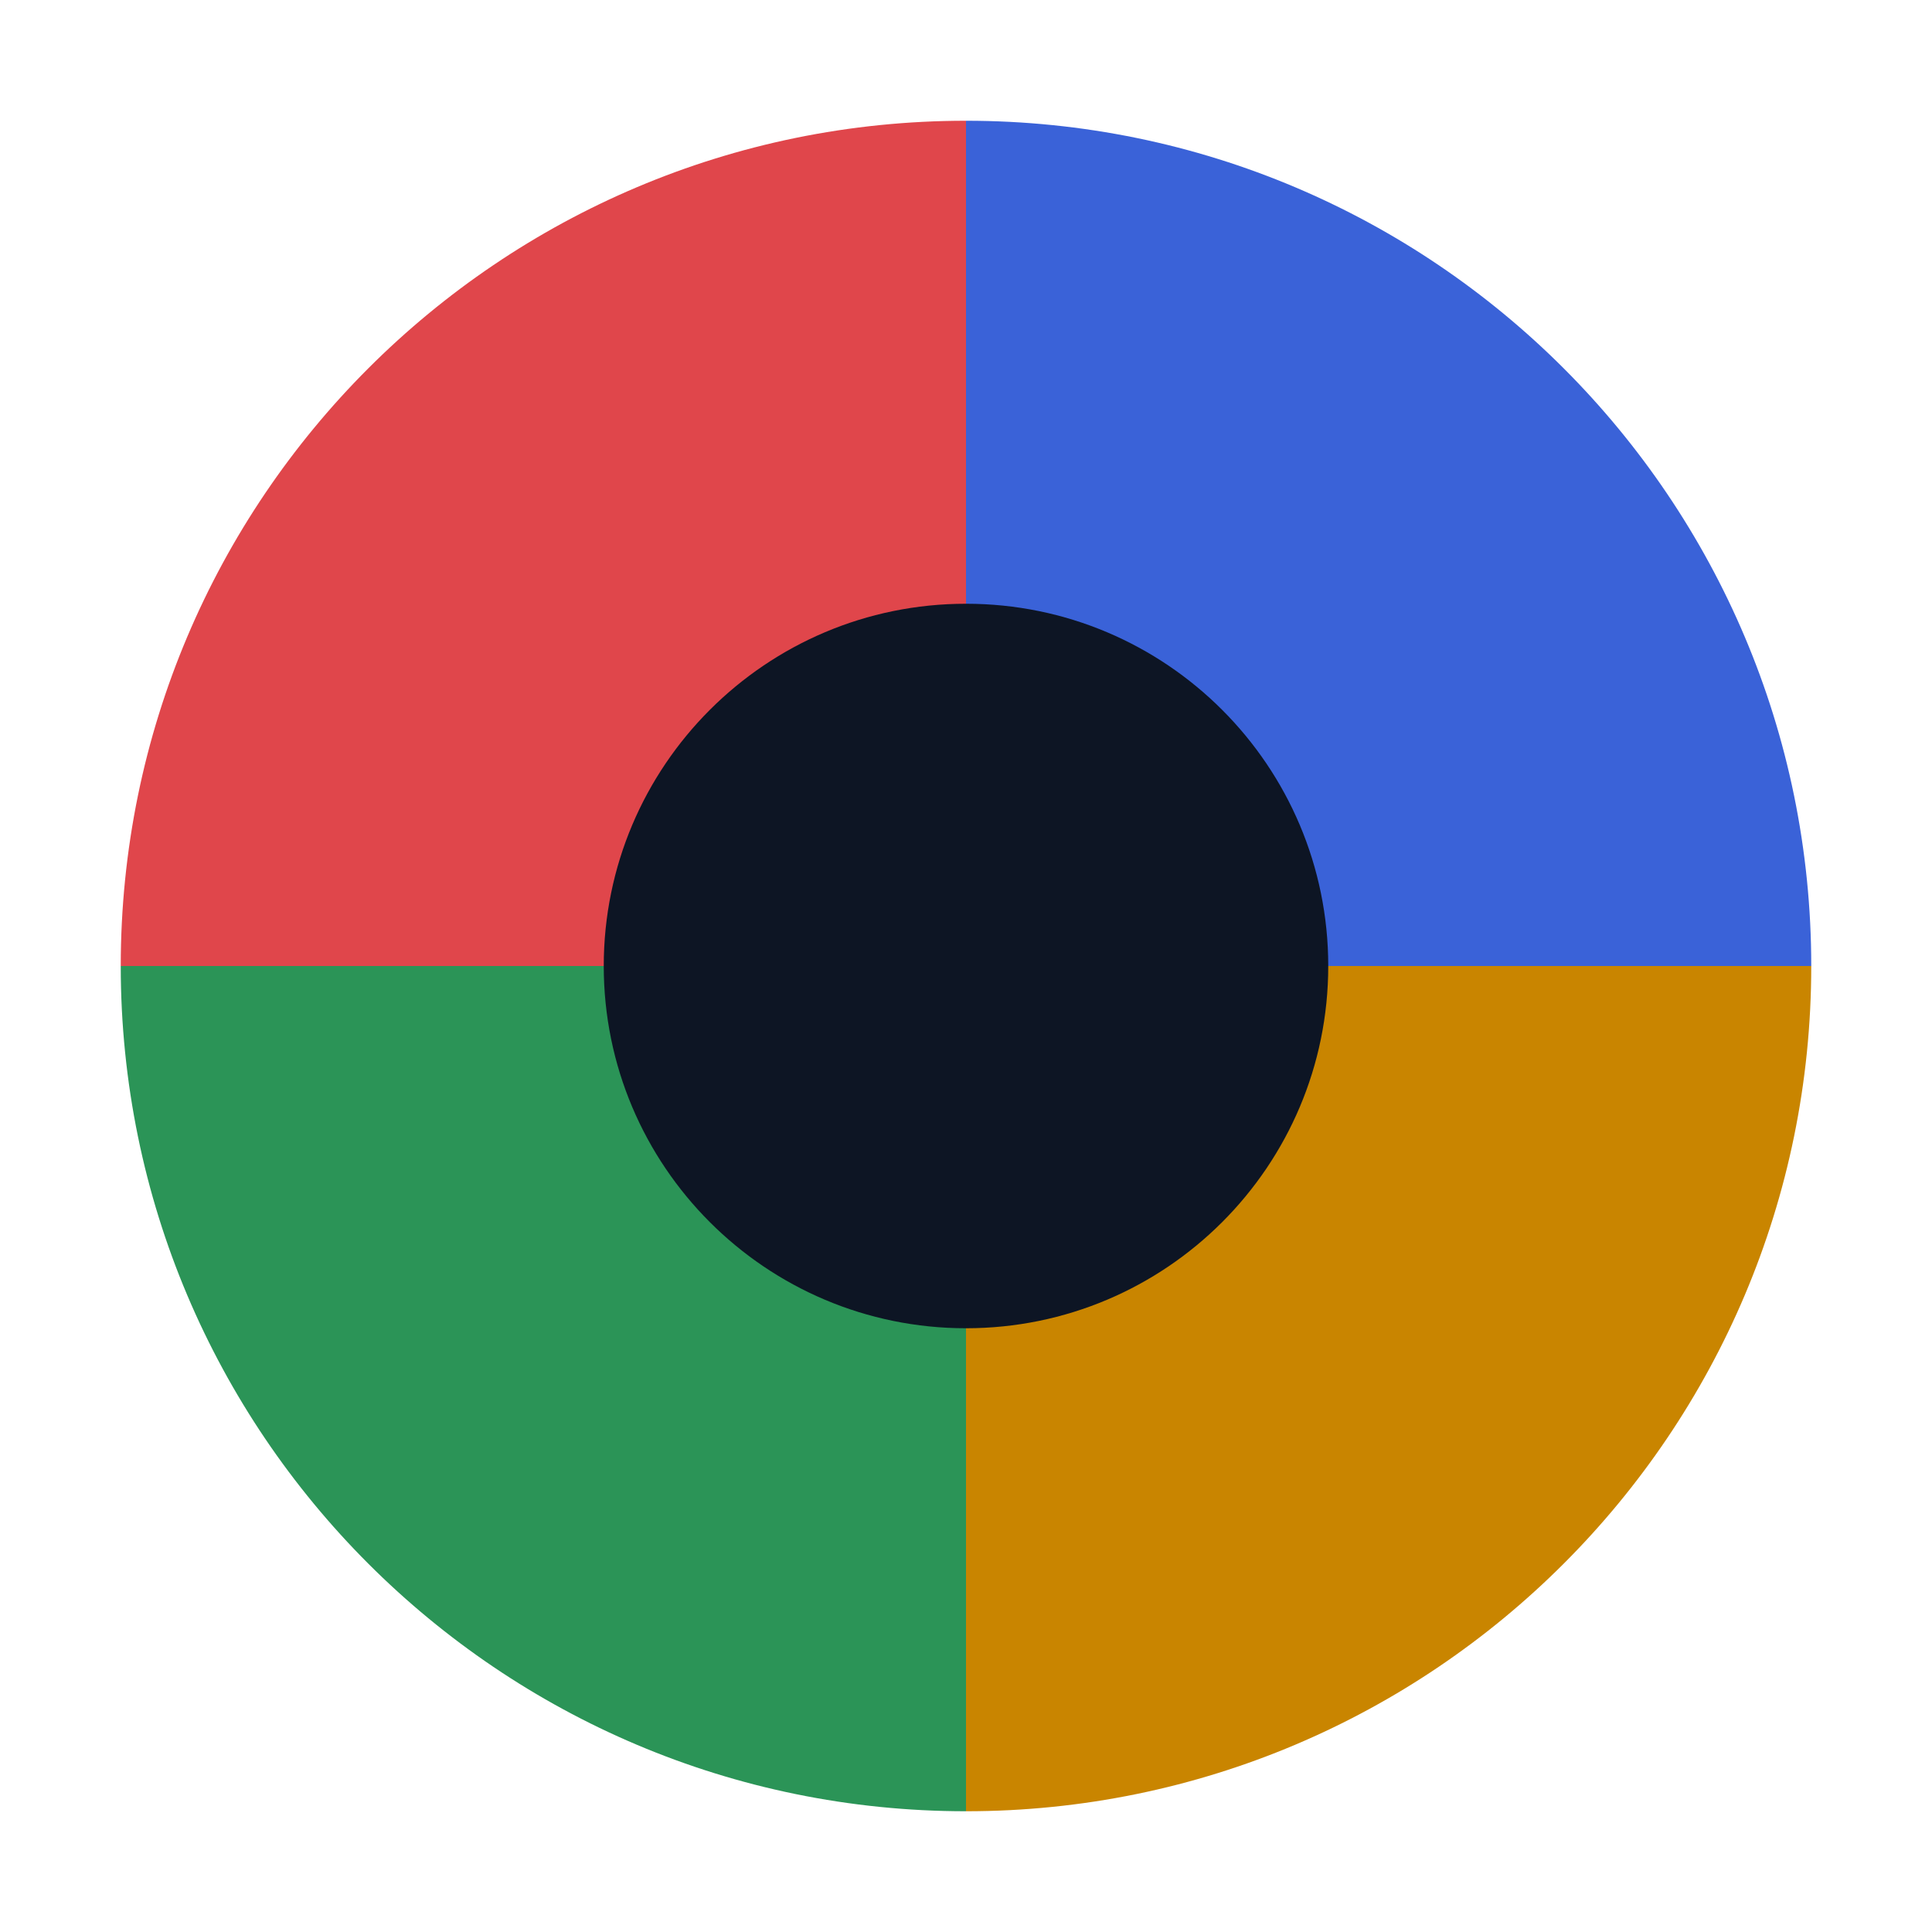
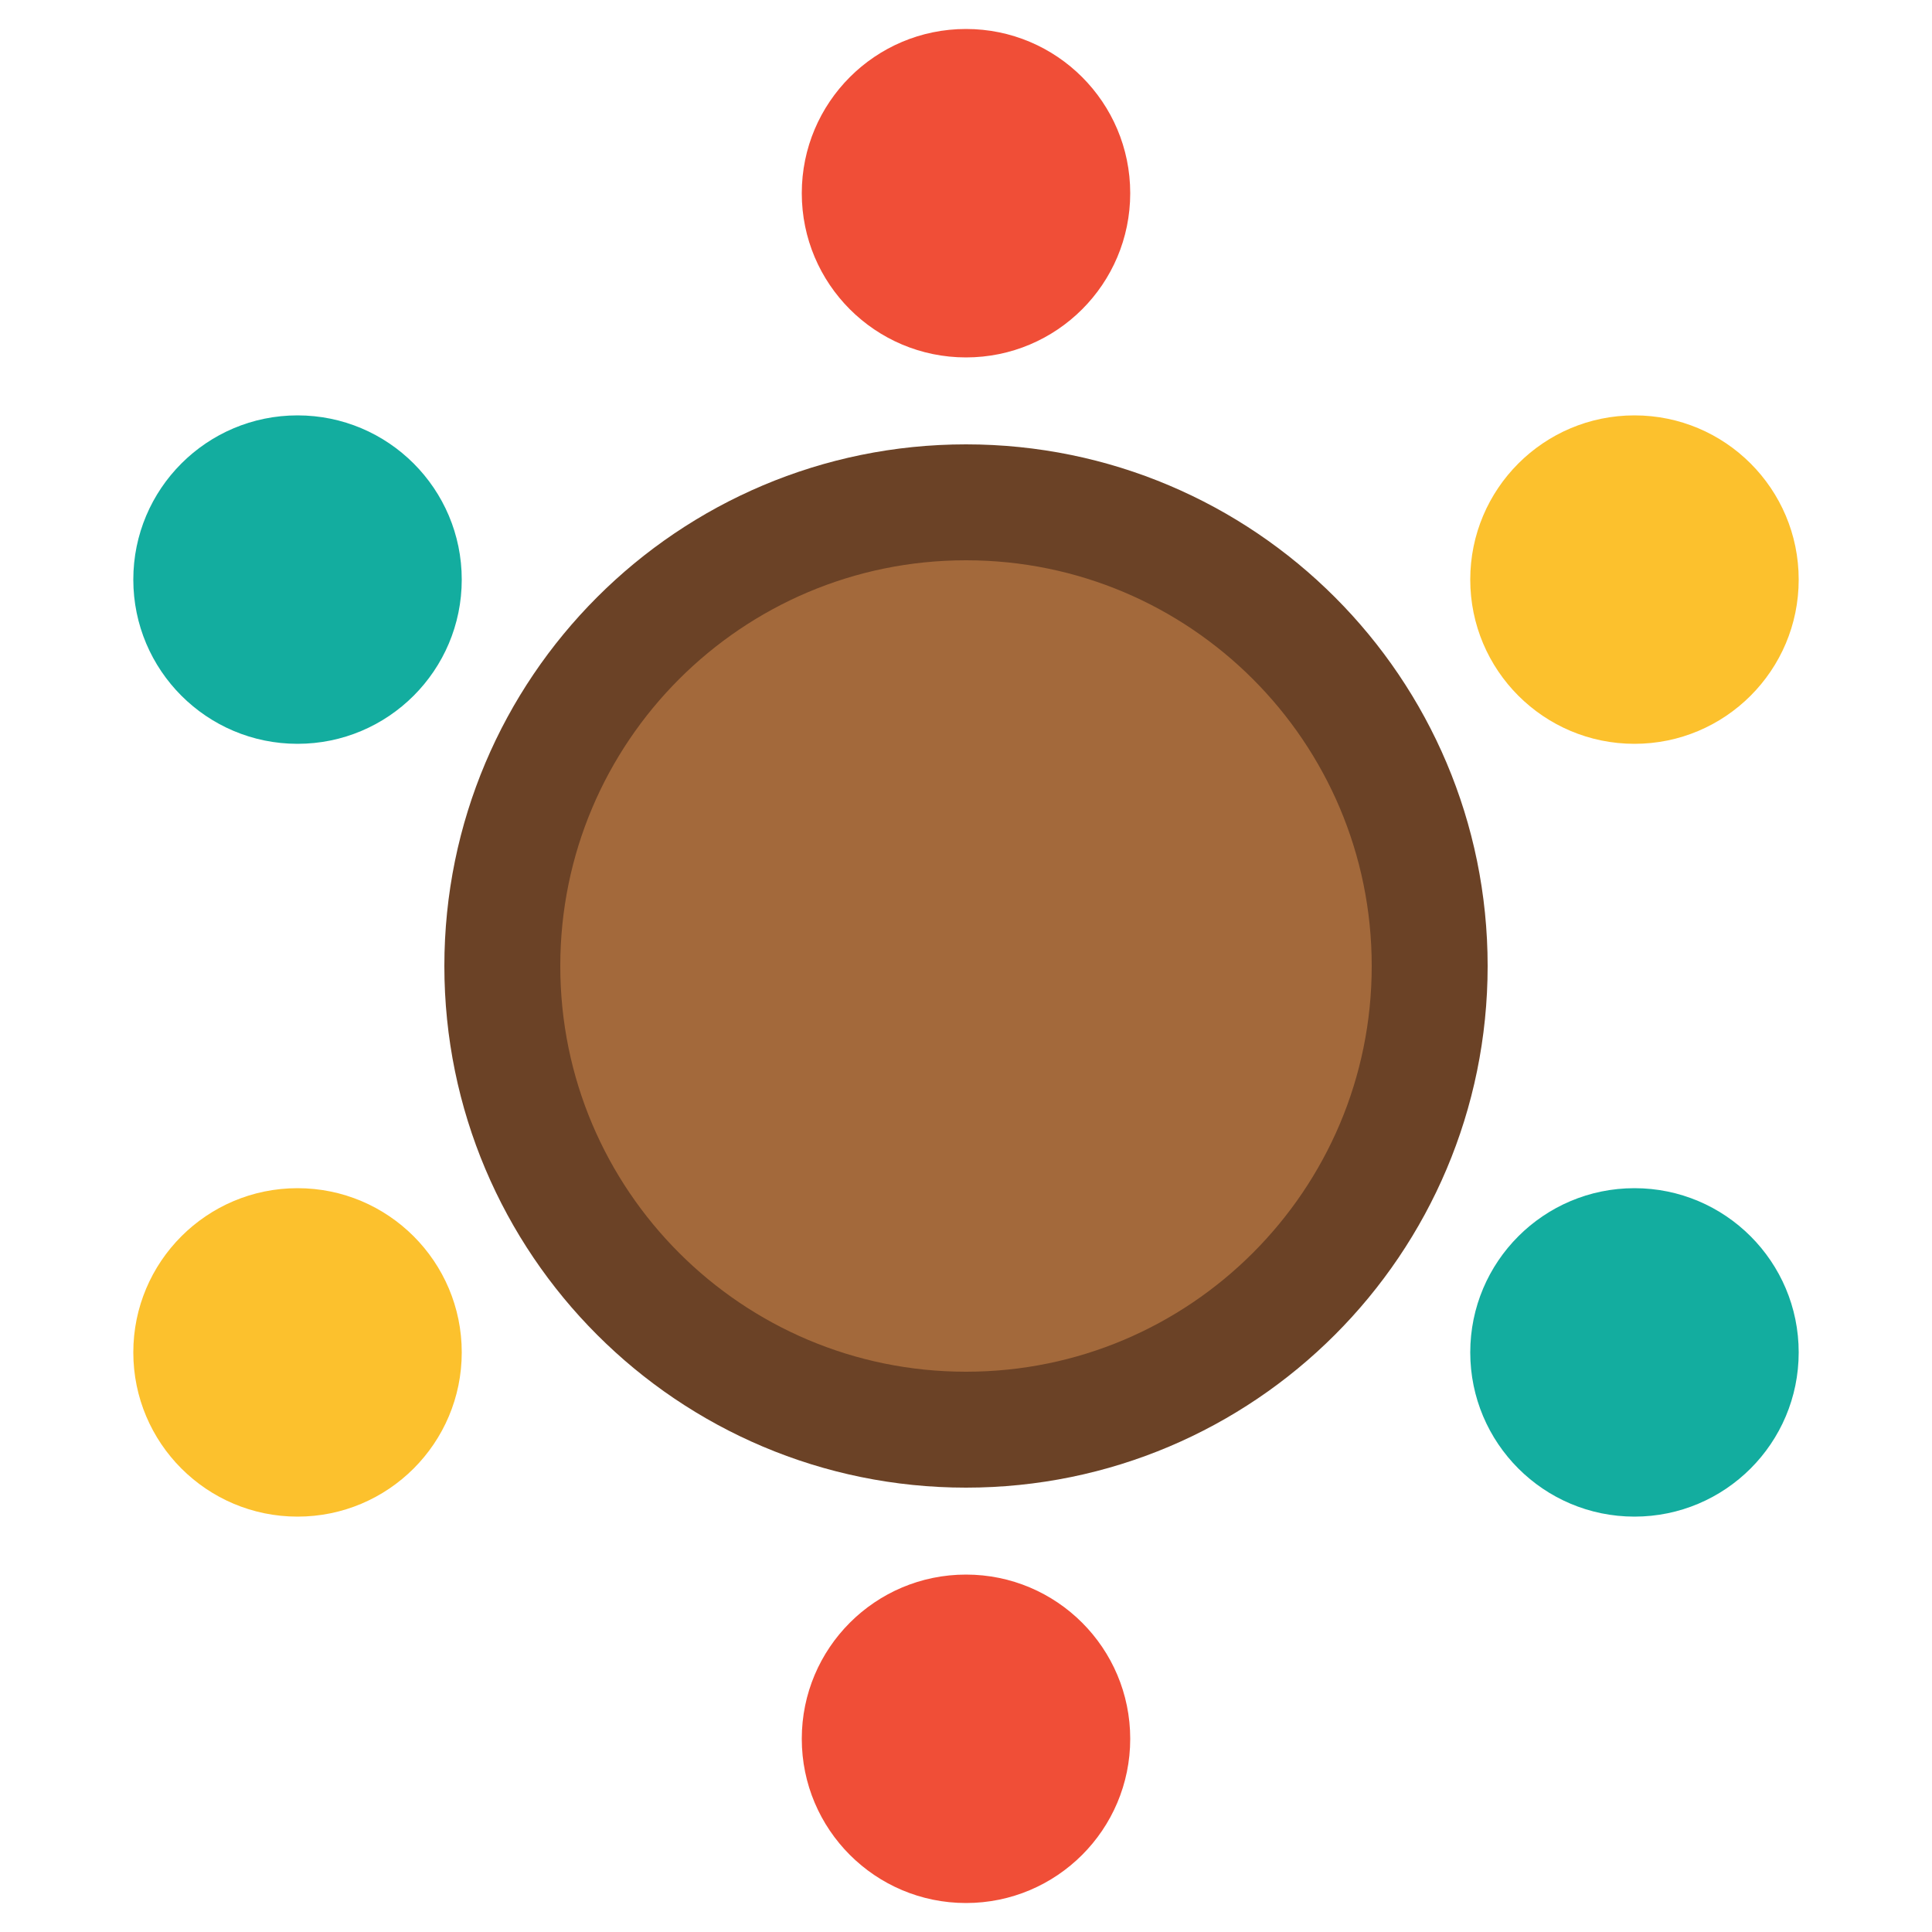
- <svg xmlns="http://www.w3.org/2000/svg" viewBox="0 0 32 32">
-   <path d="M16 16V2a14 14 0 0 1 14 14z" fill="#3a62d8" />
-   <path d="M16 16h14a14 14 0 0 1-14 14z" fill="#c98500" />
-   <path d="M16 16v14A14 14 0 0 1 2 16z" fill="#2b9457" />
-   <path d="M16 16H2A14 14 0 0 1 16 2z" fill="#e0464b" />
-   <circle cx="16" cy="16" r="6" fill="#0d1524" />
+ <svg xmlns="http://www.w3.org/2000/svg" viewBox="-50 -50 100 100">
+   <circle cx="0" cy="-40" r="8.5" fill="#f04e37" />
+   <circle cx="34.6" cy="-20" r="8.5" fill="#fcc12d" />
+   <circle cx="34.6" cy="20" r="8.5" fill="#13ad9f" />
+   <circle cx="0" cy="40" r="8.5" fill="#f04e37" />
+   <circle cx="-34.6" cy="20" r="8.5" fill="#fcc12d" />
+   <circle cx="-34.6" cy="-20" r="8.5" fill="#13ad9f" />
+   <circle r="24" fill="#a3693b" stroke="#6b4226" stroke-width="6" />
</svg>
